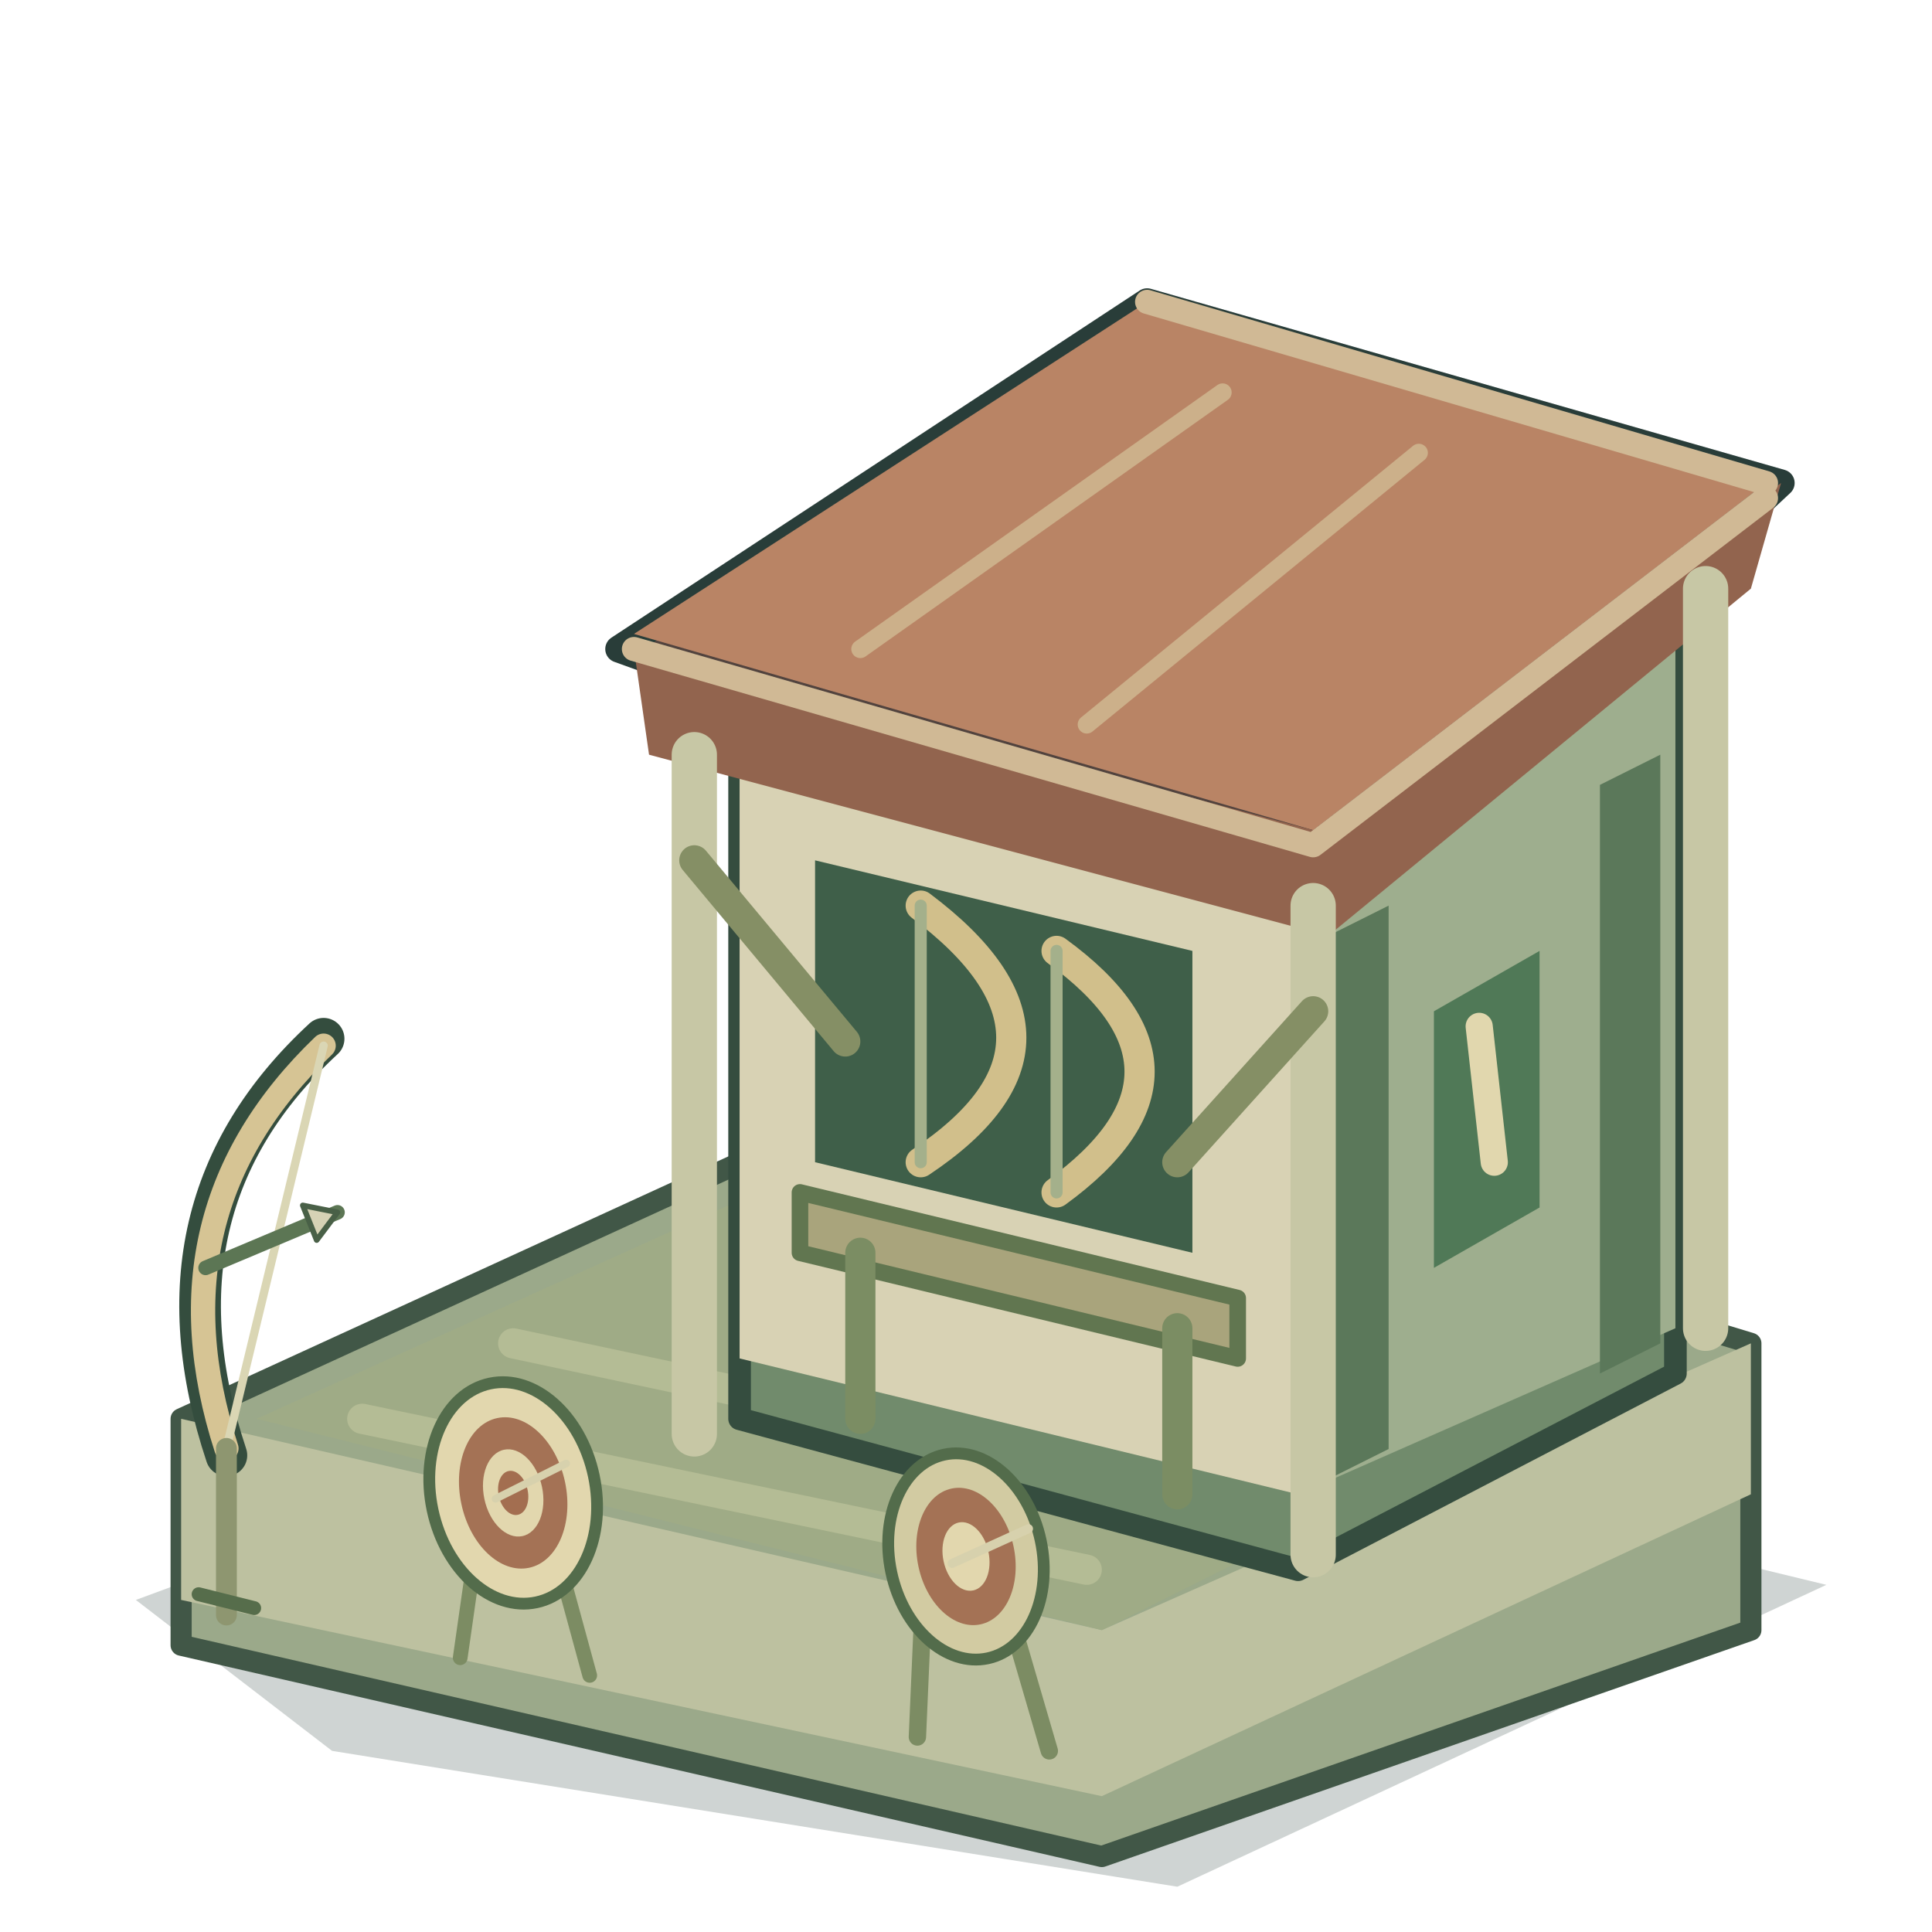
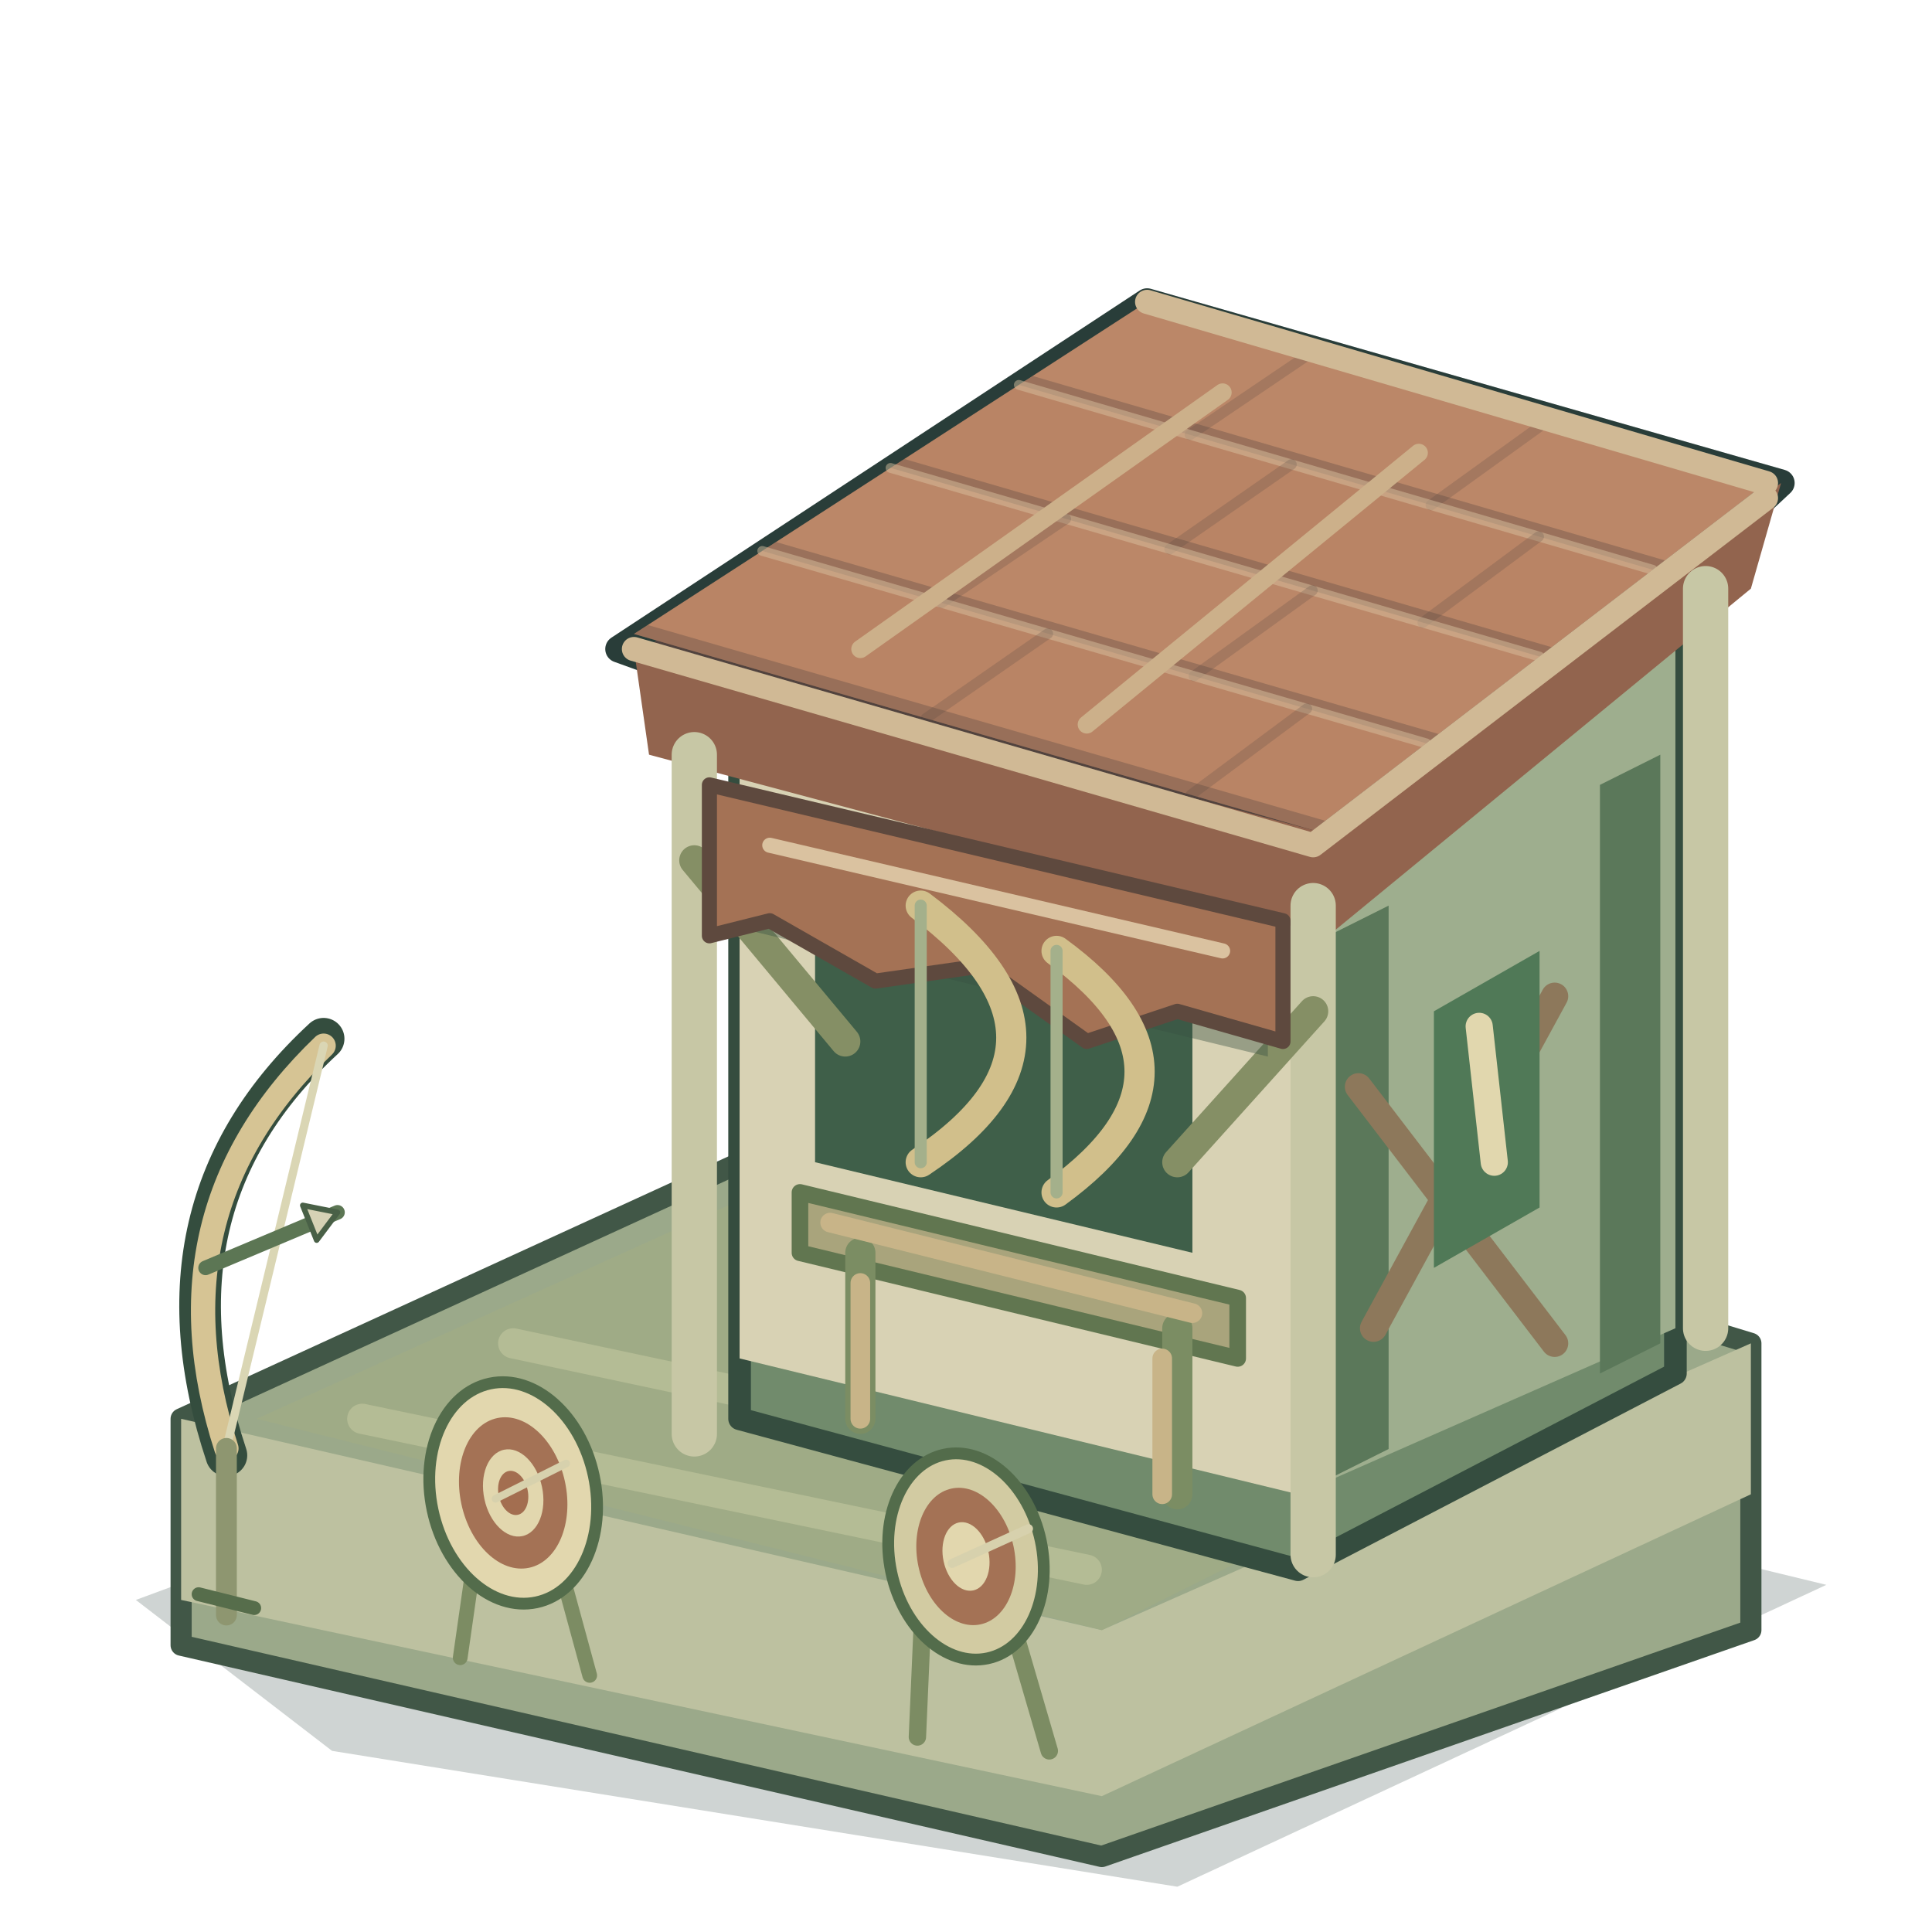
<svg xmlns="http://www.w3.org/2000/svg" width="128" height="128" viewBox="0 0 128 128">
  <g stroke-linejoin="round" stroke-linecap="round">
    <path d="M9 106 55 89 121 105 78 125 22 116Z" fill="#263c36" opacity=".22" />
    <path d="M12 94 60 72 116 89 116 108 73 123 12 109Z" fill="#9ba98a" stroke="#415747" stroke-width="1.4" />
    <path d="M12 94 73 108 116 89 116 99 73 119 12 106Z" fill="#bdc1a0" />
    <path d="M17 94 59 75 111 89 73 108Z" fill="#9fab86" />
    <path d="M24 94 72 104 M34 89 81 99" stroke="#bec39b" stroke-width="2" opacity=".7" />
    <path d="M49 45 86 54 111 41 111 91 86 104 49 94Z" fill="#718b6c" stroke="#354d3f" stroke-width="1.5" />
    <path d="M49 45 86 54 86 99 49 90Z" fill="#d8d2b4" />
    <path d="M86 54 111 41 111 88 86 99Z" fill="#9eae8e" />
    <path d="M54 57 79 63 79 83 54 77Z" fill="#3f5f49" />
    <path d="M53 79 82 86 82 90 53 83Z" fill="#a9a47c" stroke="#617650" stroke-width="1.1" />
    <path d="M57 83 57 94 M78 88 78 99" stroke="#7b8d63" stroke-width="2" />
    <path d="M88 62 92 60 92 96 88 98 M106 52 110 50 110 89 106 91" fill="#5b785a" />
    <path d="M41 43 76 20 118 32 88 60Z" fill="#51433e" stroke="#293d39" stroke-width="1.8" />
    <path d="M42 42 76 20 117 32 87 55Z" fill="#b98465" />
+     <path d="M76 20 117 32 109.5 37.75 67.5 25.5Z" fill="#c59679" opacity=".14" />
+     <path d="M68.42 24.91 110.31 37.13 109.5 37.75 67.5 25.5Z" fill="#51433e" opacity=".32" />
+     <path d="M76 20 117 32" fill="none" stroke="#dac2a0" stroke-width=".65" opacity=".48" />
+     <path d="M87.07 23.24 78.84 28.81" stroke="#51433e" stroke-width=".7" opacity=".22" />
+     <path d="M102.65 27.8 94.8 33.46" stroke="#51433e" stroke-width=".7" opacity=".22" />
+     <path d="M59.92 30.41 102.81 42.88 102 43.5 59 31Z" fill="#51433e" opacity=".32" />
+     <path d="M67.5 25.5 109.5 37.75" fill="none" stroke="#dac2a0" stroke-width=".65" opacity=".48" />
+     <path d="M85.56 30.77 77.49 36.38" stroke="#51433e" stroke-width=".7" opacity=".22" />
+     <path d="M101.94 35.55 94.26 41.25" stroke="#51433e" stroke-width=".7" opacity=".22" />
+     <path d="M59 31 102 43.5 94.5 49.25 50.5 36.5Z" fill="#c59679" opacity=".14" />
+     <path d="M51.42 35.91 95.31 48.63 94.5 49.25 50.5 36.5Z" fill="#51433e" opacity=".32" />
+     <path d="M59 31 102 43.5" fill="none" stroke="#dac2a0" stroke-width=".65" opacity=".48" />
+     <path d="M70.61 34.38 62.38 39.94" stroke="#51433e" stroke-width=".7" opacity=".22" />
+     <path d="M86.95 39.12 79.1 44.79" stroke="#51433e" stroke-width=".7" opacity=".22" />
+     <path d="M42.92 41.41 87.81 54.38 87 55 42 42Z" fill="#51433e" opacity=".32" />
+     <path d="M50.5 36.5 94.5 49.25" fill="none" stroke="#dac2a0" stroke-width=".65" opacity=".48" />
+     <path d="M69.42 41.98 61.35 47.59" stroke="#51433e" stroke-width=".7" opacity=".22" />
+     <path d="M86.58 46.95 78.9 52.66" stroke="#51433e" stroke-width=".7" opacity=".22" />
    <path d="M42 43 87 55 118 32 116 39 88 62 43 50Z" fill="#92644e" />
    <path d="M42 43 87 56 117 33 M76 20 117 32" fill="none" stroke="#d0b995" stroke-width="1.6" />
    <path d="M57 43 81 26 M72 48 94 30" stroke="#ccb08a" stroke-width="1.2" />
    <path d="M46 50 46 95 M87 60 87 103 M113 39 113 88" stroke="#c7c7a5" stroke-width="3" />
    <path d="M46 57 56 69 M87 67 78 77" stroke="#858f65" stroke-width="2" />
+     <path d="M47 57 84 66 84 70 47 61Z" fill="#374f40" opacity=".4" />
+     <path d="M47 52 85 61 85 69 78 67 72 69 65 64 58 65 51 61 47 62Z" fill="#a47255" stroke="#5e493e" stroke-width="1" />
+     <path d="M51 56 81 63" stroke="#dac2a0" stroke-width="1" />
+     <path d="M90 72 103 89 M91 88 103 66" stroke="#8d785b" stroke-width="1.8" />
+     <path d="M55 81 79 87 M57 85 57 94 M77 90 77 99" stroke="#c8b488" stroke-width="1.3" />
    <path d="M61 60 Q73 69 61 77 M70 63 Q81 71 70 79" fill="none" stroke="#d1bf8b" stroke-width="2" />
    <path d="M61 60 61 77 M70 63 70 79" stroke="#a4b08b" stroke-width=".8" />
    <path d="M95 67 102 63 102 80 95 84Z" fill="#507957" />
    <path d="M98 68 99 77" stroke="#e1d7ae" stroke-width="1.8" />
    <g id="range-bow-sign" transform="translate(15 107) scale(.46) translate(-15 -107)">
      <path d="M15 84 Q3 48 29 24" fill="none" stroke="#344d3e" stroke-width="6" />
      <path d="M15 83 Q4 49 29 25" fill="none" stroke="#d6c494" stroke-width="3.5" />
      <path d="M15 83 29 25" stroke="#dad6b4" stroke-width="1.2" />
      <path d="M12 57 31 49" stroke="#5c7654" stroke-width="2.1" />
      <path d="M31 49 26 48 28 53Z" fill="#d6d2b5" stroke="#496047" stroke-width=".8" />
      <path d="M15 83 15 107" stroke="#8e9670" stroke-width="3" />
      <path d="M11 104 19 106" stroke="#566d4b" stroke-width="2" />
    </g>
    <g id="range-near-target" transform="translate(34 111) scale(.39) translate(-34 -111)">
      <path d="M28 87 25 108 M41 89 47 111" stroke="#7c8c63" stroke-width="2.5" />
      <ellipse cx="34" cy="80" rx="14" ry="19" transform="rotate(-12 34 80)" fill="#e2d7ae" stroke="#536c4b" stroke-width="2" />
      <ellipse cx="34" cy="80" rx="9" ry="13" transform="rotate(-12 34 80)" fill="#a47255" />
      <ellipse cx="34" cy="80" rx="5" ry="7.5" transform="rotate(-12 34 80)" fill="#e2d7ae" />
      <ellipse cx="34" cy="80" rx="2.5" ry="3.8" transform="rotate(-12 34 80)" fill="#a36e50" />
      <path d="M31 81 43 75" stroke="#d7d1ad" stroke-width="1.3" />
    </g>
    <g id="range-far-target" transform="translate(64 116) scale(.46) translate(-64 -116)">
      <path d="M58 91 57 114 M69 92 76 116" stroke="#7c8c63" stroke-width="2.5" />
      <ellipse cx="64" cy="88" rx="11" ry="15" transform="rotate(-12 64 88)" fill="#d2cba2" stroke="#536c4b" stroke-width="1.7" />
      <ellipse cx="64" cy="88" rx="7" ry="10" transform="rotate(-12 64 88)" fill="#a47255" />
      <ellipse cx="64" cy="88" rx="3.3" ry="5" transform="rotate(-12 64 88)" fill="#e2d7ae" />
      <path d="M62 89 73 84" stroke="#d7d1ad" stroke-width="1.3" />
    </g>
  </g>
</svg>
